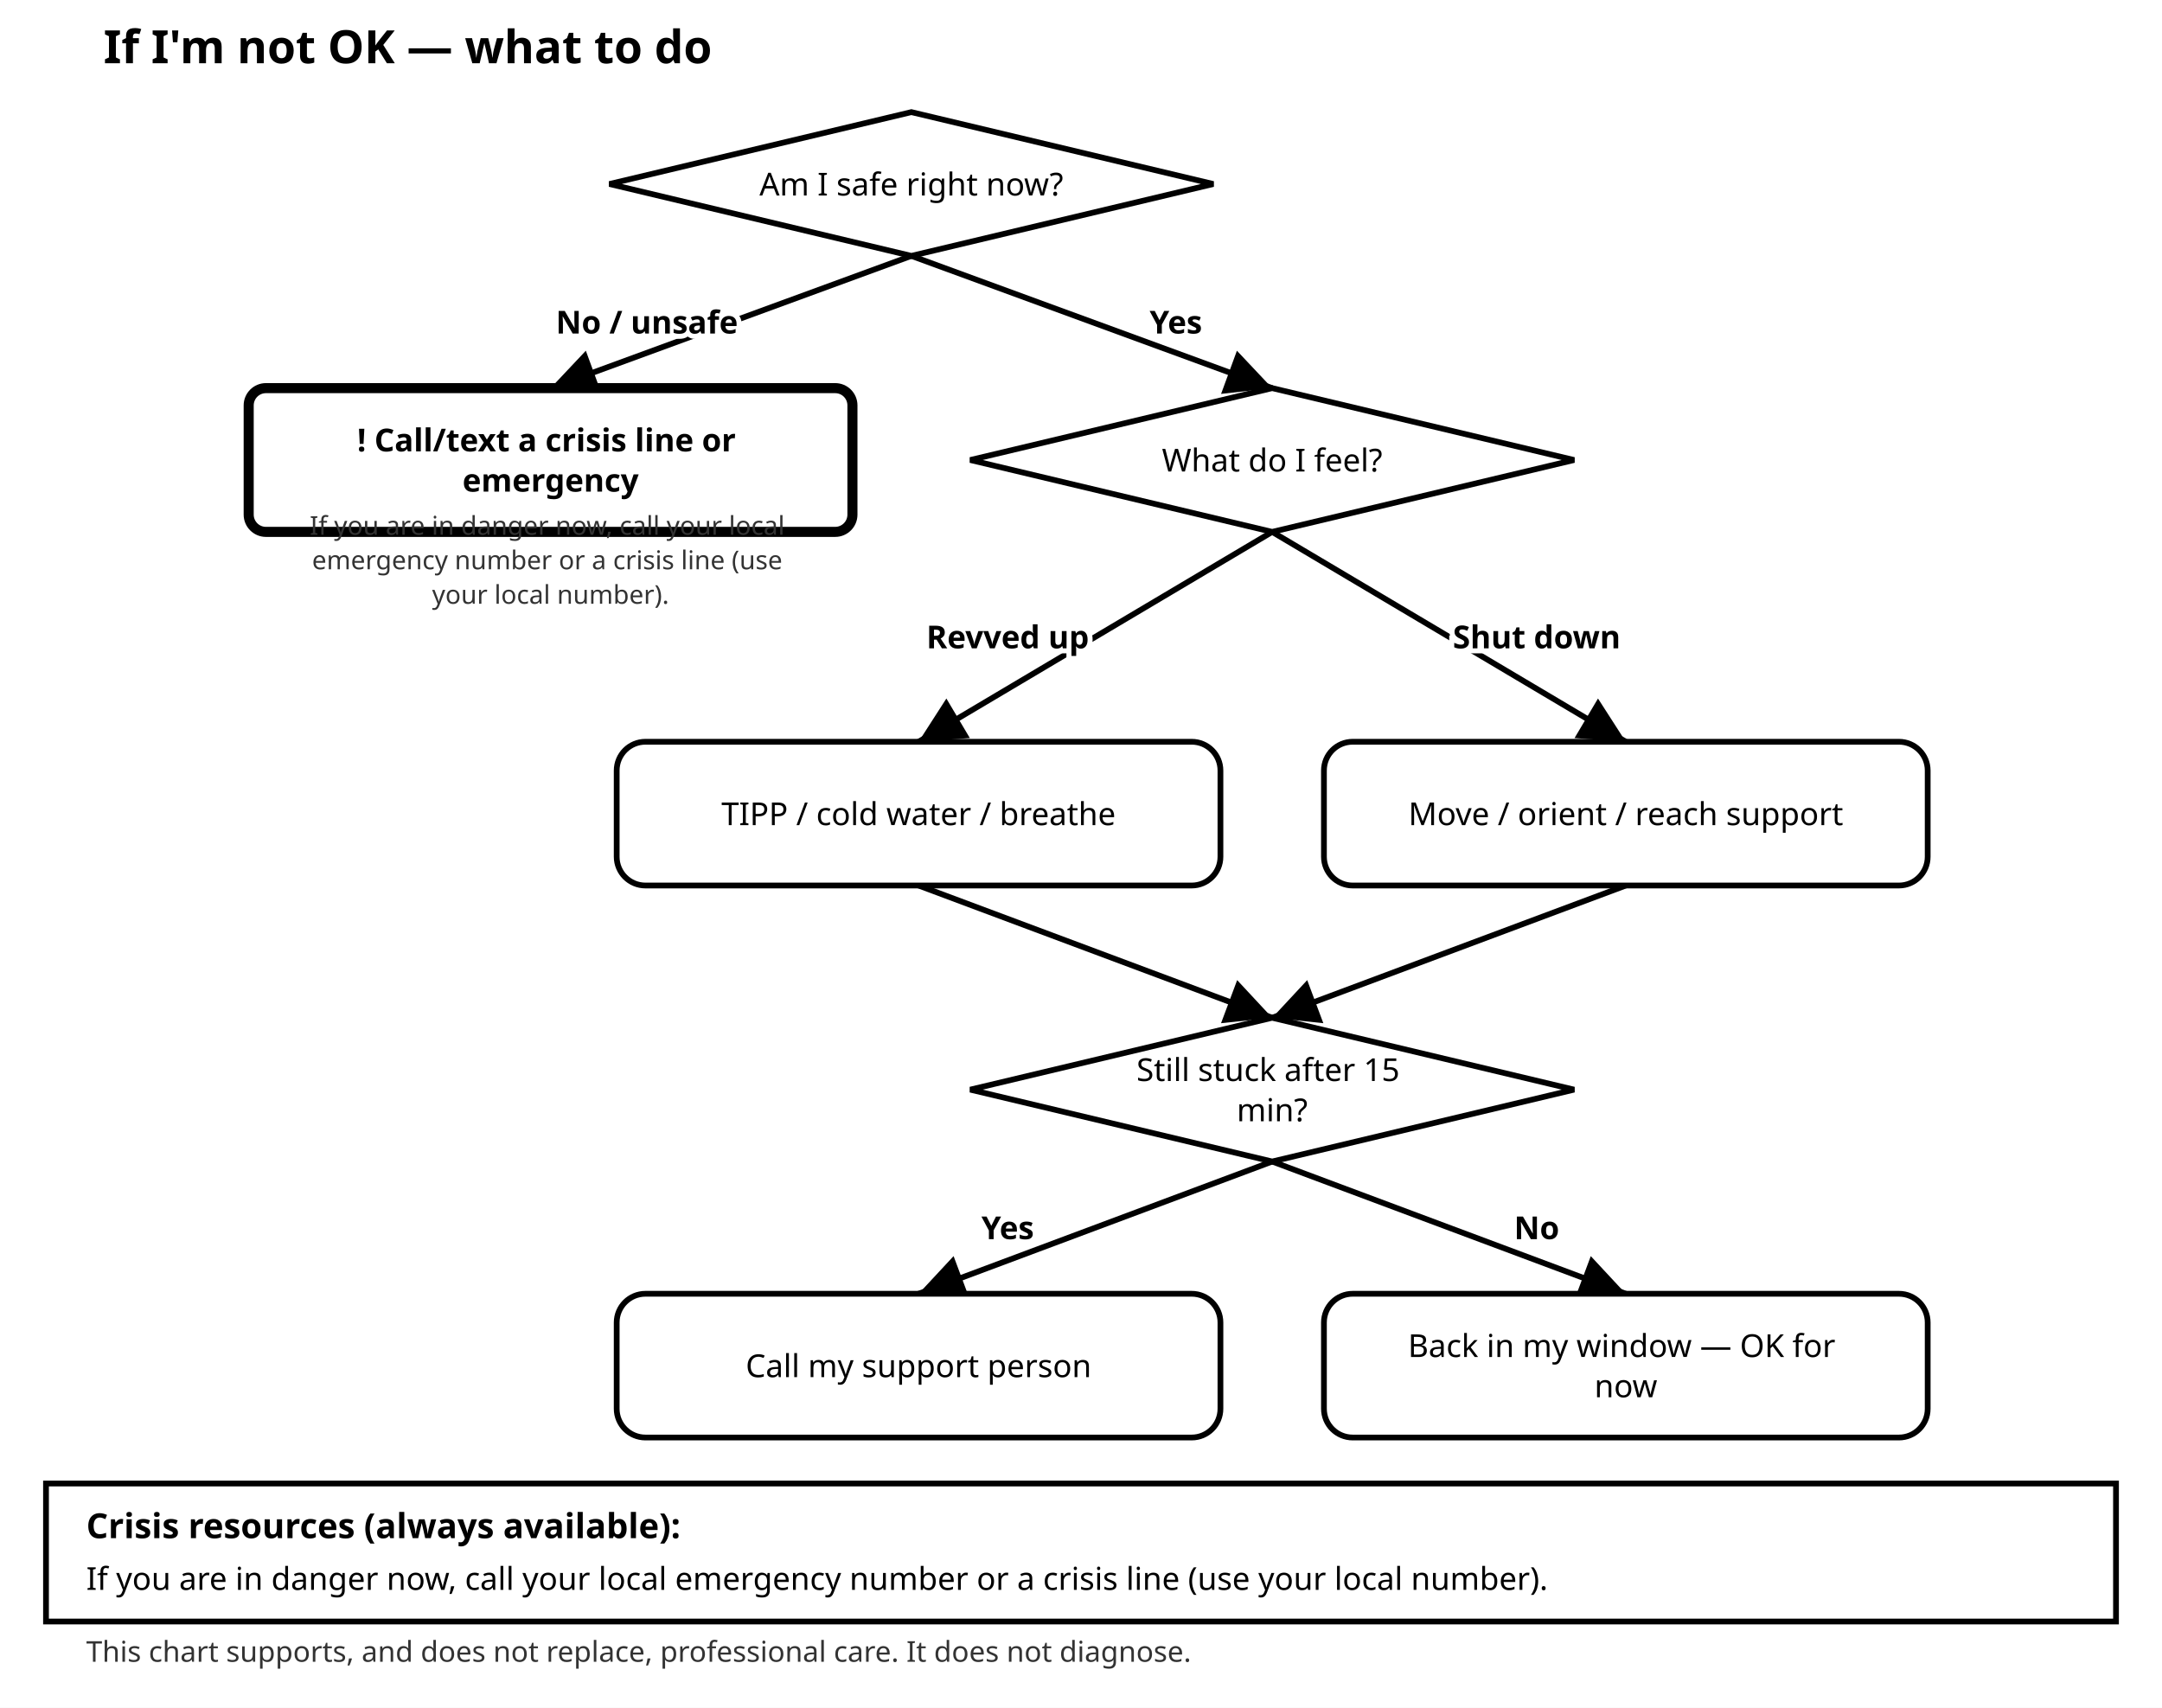
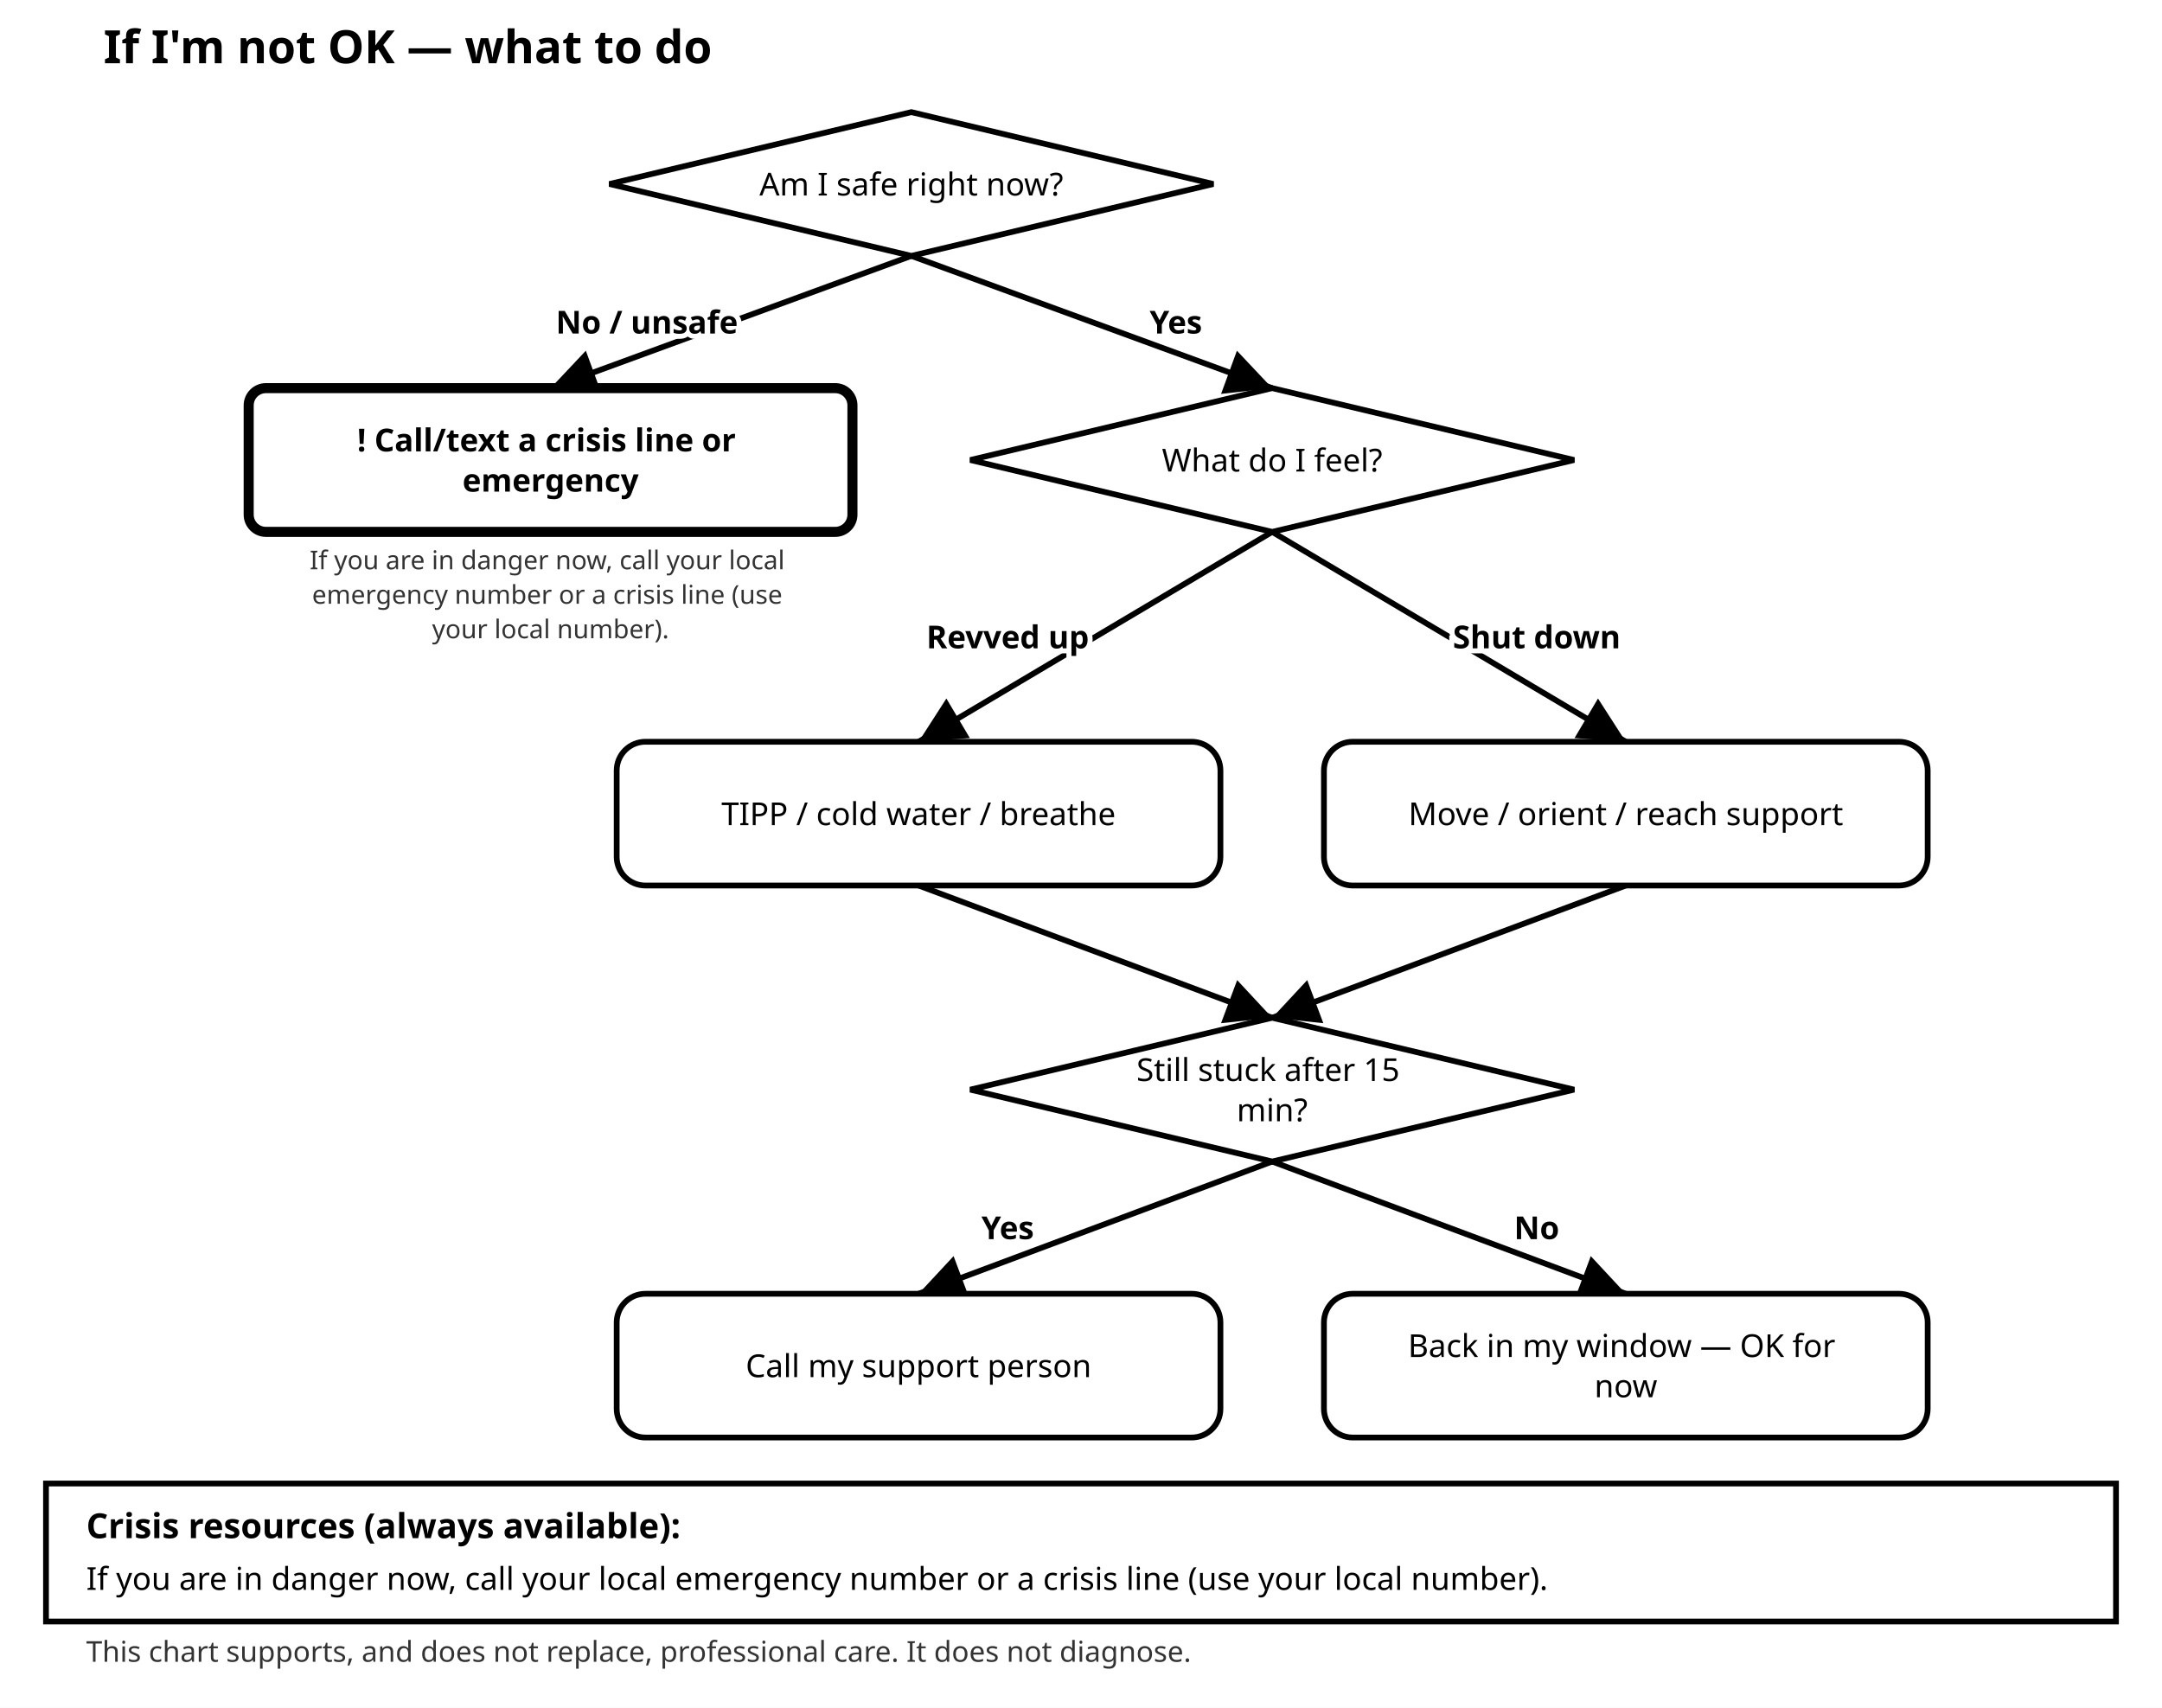
<svg xmlns="http://www.w3.org/2000/svg" viewBox="-16 0 752 594" role="img" aria-label="Crisis navigation chart: If I'm not OK — what to do. Start: &quot;Am I safe right now?&quot;. Steps: from &quot;Am I safe right now?&quot;, if No / unsafe go to &quot;Call/text a crisis line or emergency&quot;; from &quot;Am I safe right now?&quot;, if Yes go to &quot;What do I feel?&quot;; from &quot;What do I feel?&quot;, if Revved up go to &quot;TIPP / cold water / breathe&quot;; from &quot;What do I feel?&quot;, if Shut down go to &quot;Move / orient / reach support&quot;; from &quot;TIPP / cold water / breathe&quot;, go to &quot;Still stuck after 15 min?&quot;; from &quot;Move / orient / reach support&quot;, go to &quot;Still stuck after 15 min?&quot;; from &quot;Still stuck after 15 min?&quot;, if Yes go to &quot;Call my support person&quot;; from &quot;Still stuck after 15 min?&quot;, if No go to &quot;Back in my window — OK for now&quot;. Crisis resources are always shown: If you are in danger now, call your local emergency number or a crisis line (use your local number).">
  <defs>
    <marker id="arrow" markerWidth="10" markerHeight="10" refX="8" refY="4" orient="auto-start-reverse">
      <path d="M0,0 L8,4 L0,8 z" fill="#000" />
    </marker>
  </defs>
  <rect x="-16" y="0" width="752" height="594" fill="#fff" />
  <text x="20" y="22" font-family="sans-serif" font-size="16" font-weight="700">If I'm not OK — what to do</text>
  <path data-el="edge:e1" d="M 301,89 L 175.5,135" fill="none" stroke="#000" stroke-width="2" marker-end="url(#arrow)" />
  <path data-el="edge:e2" d="M 301,89 L 426.5,135" fill="none" stroke="#000" stroke-width="2" marker-end="url(#arrow)" />
  <path data-el="edge:e3" d="M 426.5,185 L 303.5,258" fill="none" stroke="#000" stroke-width="2" marker-end="url(#arrow)" />
  <path data-el="edge:e4" d="M 426.5,185 L 549.5,258" fill="none" stroke="#000" stroke-width="2" marker-end="url(#arrow)" />
  <path data-el="edge:e5" d="M 303.5,308 L 426.5,354" fill="none" stroke="#000" stroke-width="2" marker-end="url(#arrow)" />
  <path data-el="edge:e6" d="M 549.5,308 L 426.5,354" fill="none" stroke="#000" stroke-width="2" marker-end="url(#arrow)" />
  <path data-el="edge:e7" d="M 426.5,404 L 303.5,450" fill="none" stroke="#000" stroke-width="2" marker-end="url(#arrow)" />
  <path data-el="edge:e8" d="M 426.5,404 L 549.5,450" fill="none" stroke="#000" stroke-width="2" marker-end="url(#arrow)" />
  <text x="209" y="116" font-family="sans-serif" font-size="11" text-anchor="middle" font-weight="700" stroke="#fff" stroke-width="3.5" paint-order="stroke" data-el="edgelabel:e1">No / unsafe</text>
  <text x="393" y="116" font-family="sans-serif" font-size="11" text-anchor="middle" font-weight="700" stroke="#fff" stroke-width="3.5" paint-order="stroke" data-el="edgelabel:e2">Yes</text>
  <text x="334.5" y="225.5" font-family="sans-serif" font-size="11" text-anchor="middle" font-weight="700" stroke="#fff" stroke-width="3.5" paint-order="stroke" data-el="edgelabel:e3">Revved up</text>
  <text x="518.5" y="225.5" font-family="sans-serif" font-size="11" text-anchor="middle" font-weight="700" stroke="#fff" stroke-width="3.5" paint-order="stroke" data-el="edgelabel:e4">Shut down</text>
  <text x="334.5" y="431" font-family="sans-serif" font-size="11" text-anchor="middle" font-weight="700" stroke="#fff" stroke-width="3.5" paint-order="stroke" data-el="edgelabel:e7">Yes</text>
  <text x="518.5" y="431" font-family="sans-serif" font-size="11" text-anchor="middle" font-weight="700" stroke="#fff" stroke-width="3.5" paint-order="stroke" data-el="edgelabel:e8">No</text>
  <polygon data-el="node:q_safe" points="301,39 406,64 301,89 196,64" fill="#fff" stroke="#000" stroke-width="2" />
  <text x="301" y="68" font-family="sans-serif" font-size="11" text-anchor="middle" data-el="nodelabel:q_safe">Am I safe right now?</text>
  <polygon data-el="node:q_feel" points="426.5,135 531.5,160 426.5,185 321.5,160" fill="#fff" stroke="#000" stroke-width="2" />
  <text x="426.5" y="164" font-family="sans-serif" font-size="11" text-anchor="middle" data-el="nodelabel:q_feel">What do I feel?</text>
  <rect data-el="node:crisis" x="70.5" y="135" width="210" height="50" rx="6" ry="6" fill="#fff" stroke="#000" stroke-width="3.5" />
  <text text-anchor="middle" font-family="sans-serif" font-size="11" font-weight="700" data-el="nodelabel:crisis">
    <tspan x="175.5" y="157">! Call/text a crisis line or</tspan>
    <tspan x="175.5" y="171">emergency</tspan>
  </text>
  <text text-anchor="middle" font-family="sans-serif" font-size="9" fill="#333" data-el="nodelabel:crisis">
-     <tspan x="175.5" y="186">If you are in danger now, call your local</tspan>
-     <tspan x="175.5" y="198">emergency number or a crisis line (use</tspan>
-     <tspan x="175.5" y="210">your local number).</tspan>
+     <tspan x="175.5" y="198">If you are in danger now, call your local</tspan>
+     <tspan x="175.5" y="210">emergency number or a crisis line (use</tspan>
+     <tspan x="175.5" y="222">your local number).</tspan>
  </text>
  <rect data-el="node:revved" x="198.5" y="258" width="210" height="50" rx="10" ry="10" fill="#fff" stroke="#000" stroke-width="2" />
  <text x="303.5" y="287" font-family="sans-serif" font-size="11" text-anchor="middle" data-el="nodelabel:revved">TIPP / cold water / breathe</text>
  <rect data-el="node:shutdown" x="444.5" y="258" width="210" height="50" rx="10" ry="10" fill="#fff" stroke="#000" stroke-width="2" />
  <text x="549.5" y="287" font-family="sans-serif" font-size="11" text-anchor="middle" data-el="nodelabel:shutdown">Move / orient / reach support</text>
  <polygon data-el="node:q_stuck" points="426.5,354 531.5,379 426.5,404 321.5,379" fill="#fff" stroke="#000" stroke-width="2" />
  <text text-anchor="middle" font-family="sans-serif" font-size="11" data-el="nodelabel:q_stuck">
    <tspan x="426.5" y="376">Still stuck after 15</tspan>
    <tspan x="426.5" y="390">min?</tspan>
  </text>
  <rect data-el="node:safe_back" x="444.5" y="450" width="210" height="50" rx="10" ry="10" fill="#fff" stroke="#000" stroke-width="2" />
  <text text-anchor="middle" font-family="sans-serif" font-size="11" data-el="nodelabel:safe_back">
    <tspan x="549.5" y="472">Back in my window — OK for</tspan>
    <tspan x="549.5" y="486">now</tspan>
  </text>
  <rect data-el="node:support" x="198.5" y="450" width="210" height="50" rx="10" ry="10" fill="#fff" stroke="#000" stroke-width="2" />
  <text x="303.5" y="479" font-family="sans-serif" font-size="11" text-anchor="middle" data-el="nodelabel:support">Call my support person</text>
  <rect data-el="banner:crisis" x="0" y="516" width="720" height="48" fill="#fff" stroke="#000" stroke-width="2" />
  <text x="14" y="535" font-family="sans-serif" font-size="12" font-weight="700">Crisis resources (always available):</text>
  <text x="14" y="553" font-family="sans-serif" font-size="11">If you are in danger now, call your local emergency number or a crisis line (use your local number).</text>
  <text x="14" y="578" font-family="sans-serif" font-size="10" fill="#333">This chart supports, and does not replace, professional care. It does not diagnose.</text>
</svg>
